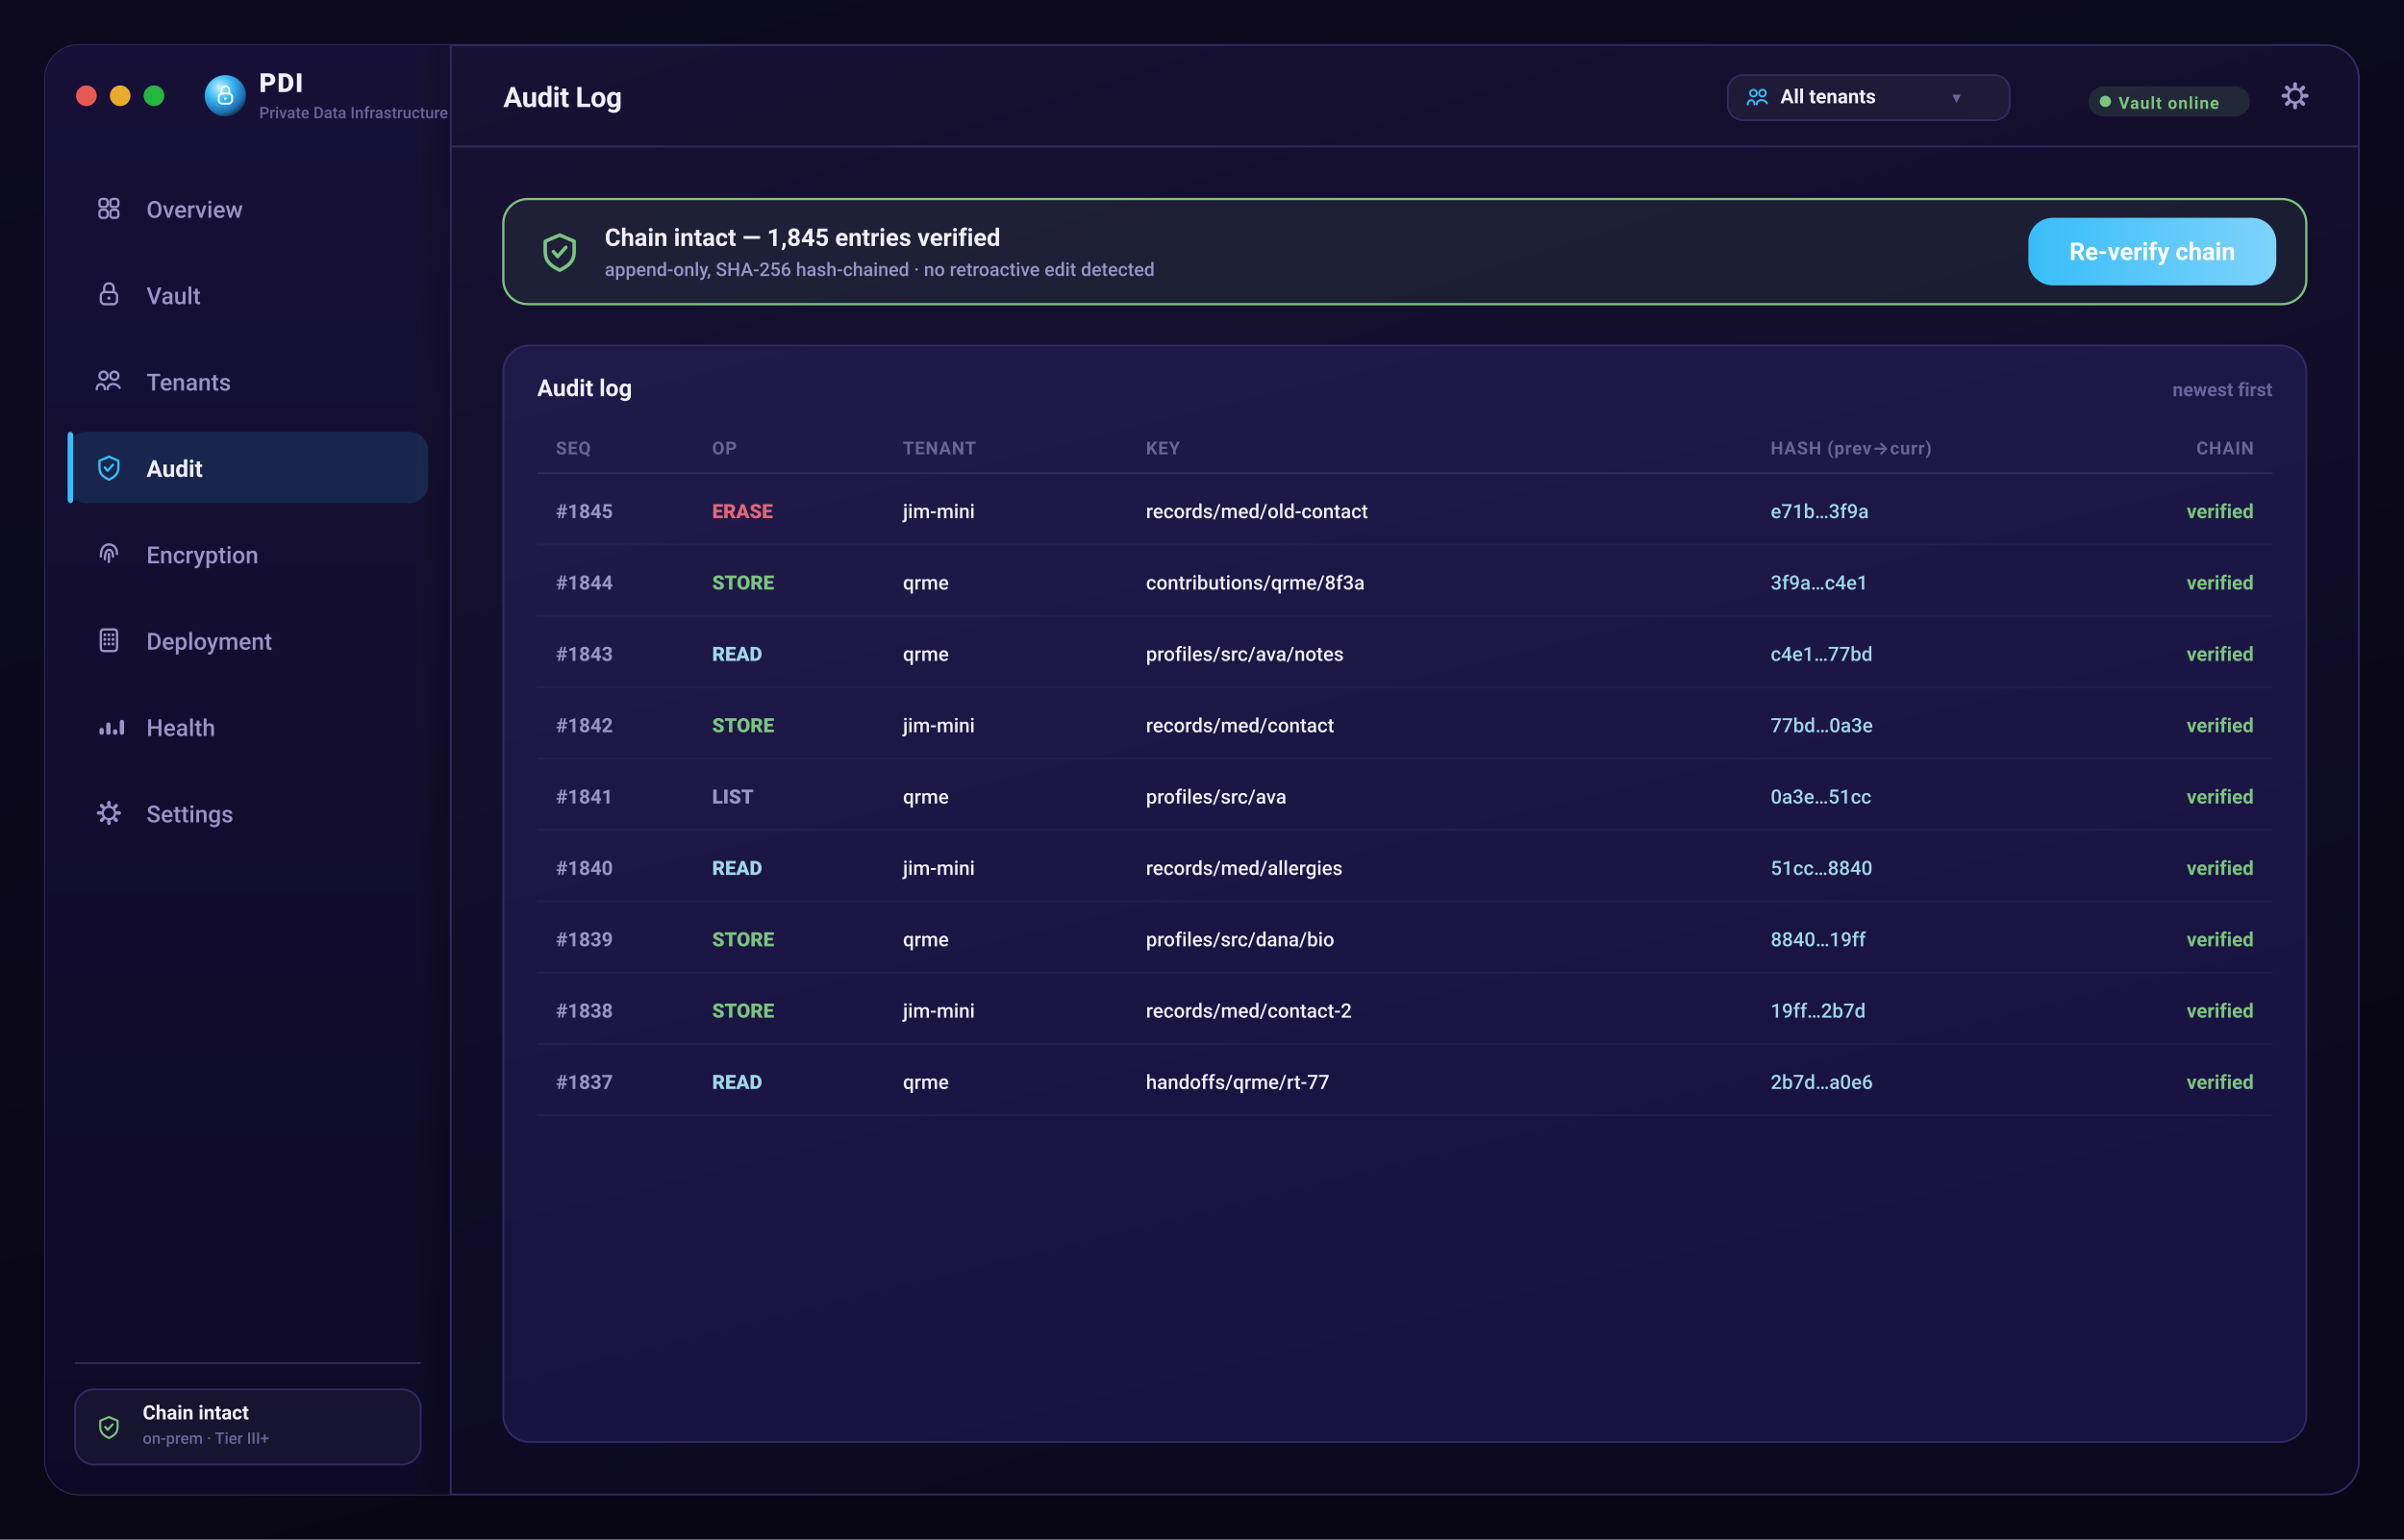
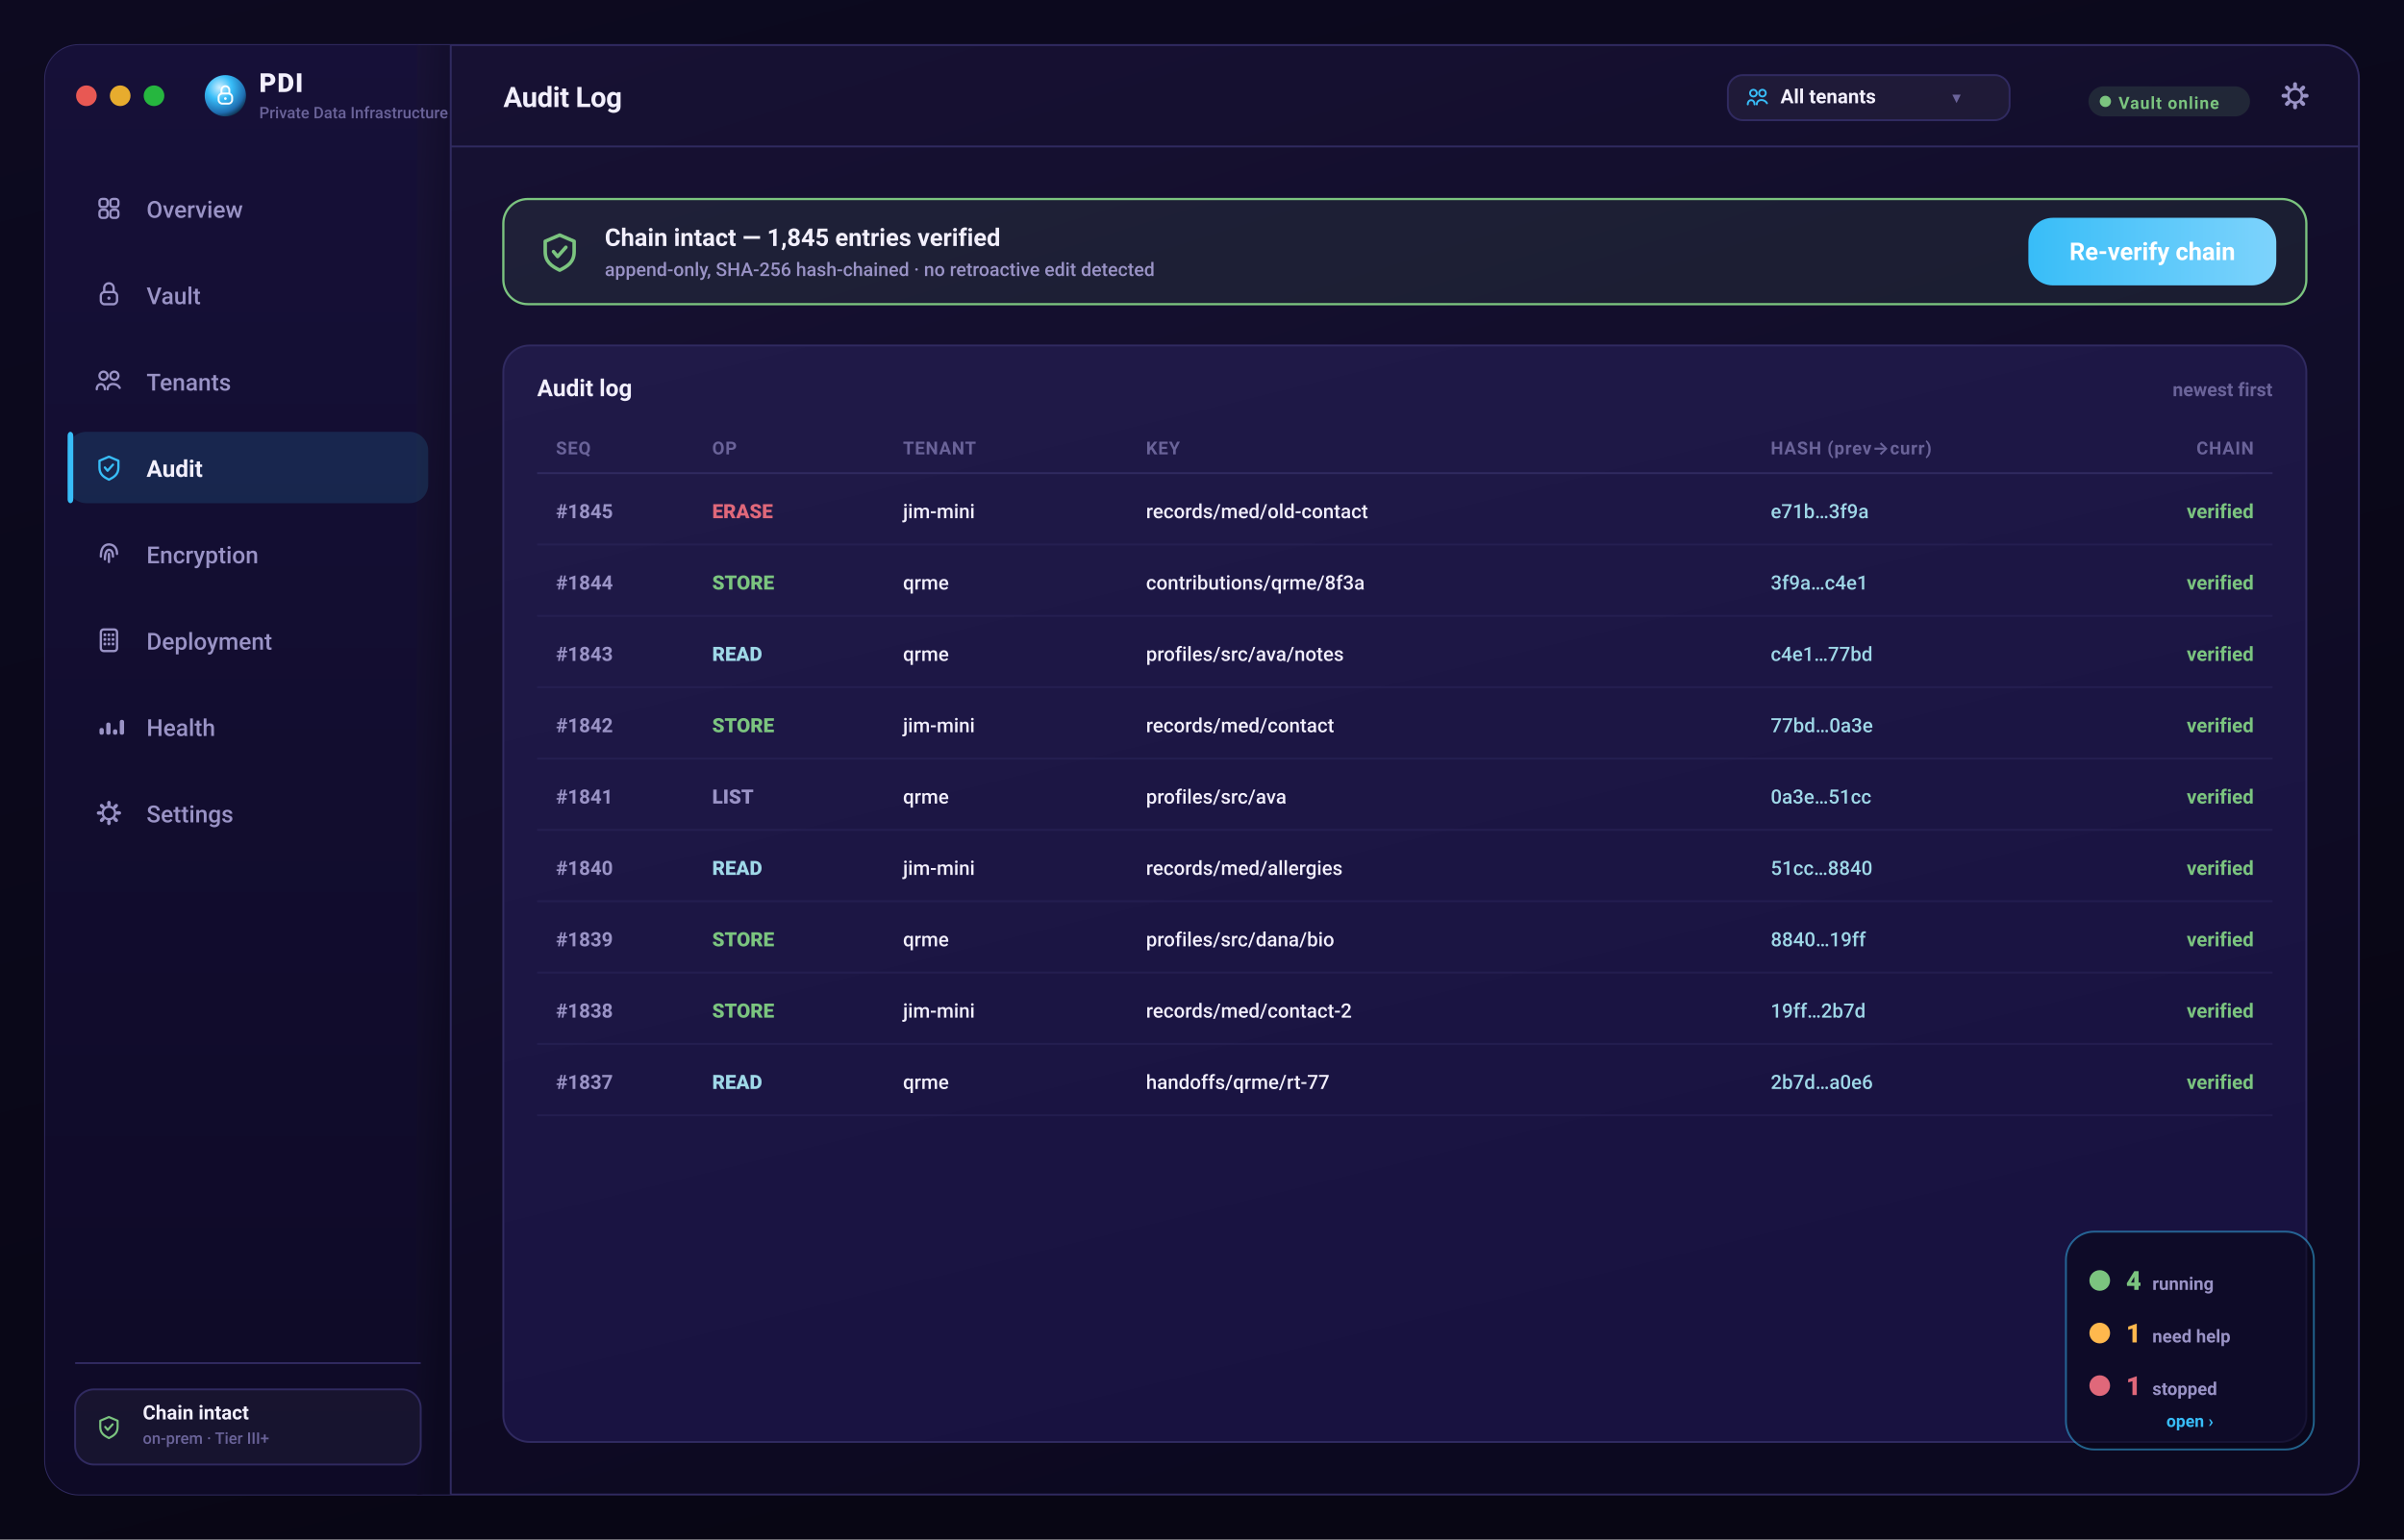
<svg xmlns="http://www.w3.org/2000/svg" width="1280" height="820" viewBox="0 0 1280 820" role="img" aria-label="PDI console — Audit Log">
  <defs>
    <linearGradient id="gPage" x1="0" y1="0" x2="0.4" y2="1">
      <stop offset="0" stop-color="#0d0a20" />
      <stop offset="1" stop-color="#080614" />
    </linearGradient>
    <linearGradient id="gScr" x1="0" y1="0" x2="0.5" y2="1">
      <stop offset="0" stop-color="#181235" />
      <stop offset="1" stop-color="#0c0920" />
    </linearGradient>
    <linearGradient id="gSide" x1="0" y1="0" x2="0" y2="1">
      <stop offset="0" stop-color="#161038" />
      <stop offset="1" stop-color="#0e0a26" />
    </linearGradient>
    <linearGradient id="gCard" x1="0" y1="0" x2="0.4" y2="1">
      <stop offset="0" stop-color="#201a48" />
      <stop offset="1" stop-color="#181240" />
    </linearGradient>
    <linearGradient id="gBrand" x1="0" y1="0" x2="1" y2="0">
      <stop offset="0" stop-color="#38bdf8" />
      <stop offset="1" stop-color="#7dd3fc" />
    </linearGradient>
    <linearGradient id="gAmber" x1="0" y1="0" x2="1" y2="0">
      <stop offset="0" stop-color="#ffb84d" />
      <stop offset="1" stop-color="#ffd27a" />
    </linearGradient>
    <linearGradient id="mG" x1="0" y1="0" x2="1" y2="0">
      <stop offset="0" stop-color="#5fb87a" />
      <stop offset="1" stop-color="#7bc47f" />
    </linearGradient>
    <linearGradient id="mC" x1="0" y1="0" x2="1" y2="0">
      <stop offset="0" stop-color="#6bb6d6" />
      <stop offset="1" stop-color="#9fd8e8" />
    </linearGradient>
    <radialGradient id="orb" cx="36%" cy="30%" r="78%">
      <stop offset="0" stop-color="#cbeeff" />
      <stop offset="38%" stop-color="#38bdf8" />
      <stop offset="78%" stop-color="#1f6fb2" />
      <stop offset="100%" stop-color="#0b2438" />
    </radialGradient>
  </defs>
  <rect x="0.0" y="0.0" width="1280.0" height="820.0" rx="0" fill="url(#gPage)" />
  <rect x="24" y="24" width="1232" height="772" rx="18" fill="url(#gScr)" stroke="#302a60" stroke-width="1" />
  <rect x="24.0" y="24.0" width="216.0" height="772.0" rx="18" fill="url(#gSide)" />
  <rect x="222.0" y="24.0" width="18.0" height="772.0" rx="0" fill="url(#gScr)" />
  <line x1="240" y1="24" x2="240" y2="796" stroke="#302a60" stroke-width="1" />
  <line x1="240" y1="78" x2="1256" y2="78" stroke="#302a60" stroke-width="1" />
  <circle cx="46" cy="51" r="5.5" fill="#ff5f57" opacity="0.9" />
  <circle cx="64" cy="51" r="5.5" fill="#febc2e" opacity="0.9" />
  <circle cx="82" cy="51" r="5.5" fill="#28c840" opacity="0.9" />
  <circle cx="120" cy="51" r="11" fill="url(#orb)" />
  <rect x="116.4" y="49.8" width="7.2" height="5.4" rx="2" fill="none" stroke="rgba(255,255,255,0.95)" stroke-width="1.02" stroke-linecap="round" stroke-linejoin="round" />
  <path d="M117.9 49.8 v-1.8 a2.1 2.1 0 0 1 4.2 0 v1.8" fill="none" stroke="rgba(255,255,255,0.95)" stroke-width="1.02" stroke-linecap="round" stroke-linejoin="round" />
  <circle cx="120" cy="52.5" r="0.72" fill="rgba(255,255,255,0.95)" />
  <text x="138.0" y="49.0" font-family="-apple-system,BlinkMacSystemFont,'SF Pro Display','SF Pro Text','Segoe UI',Roboto,system-ui,sans-serif" font-size="14" font-weight="800" fill="#f2effc" text-anchor="start" letter-spacing="0.5">PDI</text>
  <text x="138.0" y="63.0" font-family="-apple-system,BlinkMacSystemFont,'SF Pro Display','SF Pro Text','Segoe UI',Roboto,system-ui,sans-serif" font-size="8.5" font-weight="500" fill="#6a6399" text-anchor="start">Private Data Infrastructure</text>
  <text x="268.0" y="57.0" font-family="-apple-system,BlinkMacSystemFont,'SF Pro Display','SF Pro Text','Segoe UI',Roboto,system-ui,sans-serif" font-size="15" font-weight="700" fill="#f2effc" text-anchor="start" letter-spacing="-0.2">Audit Log</text>
  <rect x="1220.96" y="43.8" width="2.08" height="3.2" rx="1" transform="rotate(0 1222 51)" fill="#9a93c6" />
  <rect x="1220.96" y="43.8" width="2.08" height="3.2" rx="1" transform="rotate(45 1222 51)" fill="#9a93c6" />
  <rect x="1220.96" y="43.8" width="2.08" height="3.2" rx="1" transform="rotate(90 1222 51)" fill="#9a93c6" />
  <rect x="1220.96" y="43.8" width="2.08" height="3.2" rx="1" transform="rotate(135 1222 51)" fill="#9a93c6" />
  <rect x="1220.96" y="43.8" width="2.08" height="3.2" rx="1" transform="rotate(180 1222 51)" fill="#9a93c6" />
  <rect x="1220.96" y="43.8" width="2.08" height="3.2" rx="1" transform="rotate(225 1222 51)" fill="#9a93c6" />
  <rect x="1220.96" y="43.8" width="2.08" height="3.2" rx="1" transform="rotate(270 1222 51)" fill="#9a93c6" />
  <rect x="1220.96" y="43.8" width="2.08" height="3.2" rx="1" transform="rotate(315 1222 51)" fill="#9a93c6" />
  <circle cx="1222" cy="51" r="3.68" fill="none" stroke="#9a93c6" stroke-width="1.36" stroke-linecap="round" stroke-linejoin="round" />
  <rect x="1112.0" y="46.0" width="86.0" height="16.0" rx="8" fill="rgba(123,196,127,0.14)" />
  <circle cx="1121.0" cy="54" r="3" fill="#7bc47f" />
  <text x="1128.0" y="58.0" font-family="-apple-system,BlinkMacSystemFont,'SF Pro Display','SF Pro Text','Segoe UI',Roboto,system-ui,sans-serif" font-size="9" font-weight="700" fill="#7bc47f" text-anchor="start" letter-spacing="0.5">Vault online</text>
  <rect x="920.0" y="40.0" width="150.0" height="24.0" rx="8" fill="rgba(255,255,255,0.05)" stroke="#302a60" stroke-width="1" />
  <circle cx="933.6" cy="49.6" r="1.8" fill="none" stroke="#38bdf8" stroke-width="1.02" stroke-linecap="round" stroke-linejoin="round" />
  <circle cx="938.4" cy="49.6" r="1.8" fill="none" stroke="#38bdf8" stroke-width="1.02" stroke-linecap="round" stroke-linejoin="round" />
  <path d="M930.6 55.6 c0 -3.0 3.6 -3.0 3.6 0 M935.4 55.6 c0 -3.0 4.2 -3.0 5.4 -0.6" fill="none" stroke="#38bdf8" stroke-width="1.02" stroke-linecap="round" stroke-linejoin="round" />
  <text x="948.0" y="55.0" font-family="-apple-system,BlinkMacSystemFont,'SF Pro Display','SF Pro Text','Segoe UI',Roboto,system-ui,sans-serif" font-size="10.5" font-weight="600" fill="#f2effc" text-anchor="start">All tenants</text>
  <text x="1044.0" y="55.0" font-family="-apple-system,BlinkMacSystemFont,'SF Pro Display','SF Pro Text','Segoe UI',Roboto,system-ui,sans-serif" font-size="9" font-weight="600" fill="#6a6399" text-anchor="end">▾</text>
  <rect x="52.96" y="105.96" width="4.32" height="4.32" rx="1.4" fill="none" stroke="#9a93c6" stroke-width="1.22" stroke-linecap="round" stroke-linejoin="round" />
  <rect x="58.72" y="105.96" width="4.32" height="4.32" rx="1.4" fill="none" stroke="#9a93c6" stroke-width="1.22" stroke-linecap="round" stroke-linejoin="round" />
  <rect x="52.96" y="111.72" width="4.32" height="4.32" rx="1.4" fill="none" stroke="#9a93c6" stroke-width="1.22" stroke-linecap="round" stroke-linejoin="round" />
  <rect x="58.72" y="111.72" width="4.32" height="4.32" rx="1.4" fill="none" stroke="#9a93c6" stroke-width="1.22" stroke-linecap="round" stroke-linejoin="round" />
  <text x="78.0" y="116.0" font-family="-apple-system,BlinkMacSystemFont,'SF Pro Display','SF Pro Text','Segoe UI',Roboto,system-ui,sans-serif" font-size="12.5" font-weight="500" fill="#9a93c6" text-anchor="start">Overview</text>
  <rect x="53.68" y="155.56" width="8.64" height="6.48" rx="2" fill="none" stroke="#9a93c6" stroke-width="1.22" stroke-linecap="round" stroke-linejoin="round" />
  <path d="M55.48 155.56 v-2.16 a2.52 2.52 0 0 1 5.04 0 v2.16" fill="none" stroke="#9a93c6" stroke-width="1.22" stroke-linecap="round" stroke-linejoin="round" />
  <circle cx="58" cy="158.8" r="0.864" fill="#9a93c6" />
  <text x="78.0" y="162.0" font-family="-apple-system,BlinkMacSystemFont,'SF Pro Display','SF Pro Text','Segoe UI',Roboto,system-ui,sans-serif" font-size="12.5" font-weight="500" fill="#9a93c6" text-anchor="start">Vault</text>
  <circle cx="55.12" cy="200.12" r="2.16" fill="none" stroke="#9a93c6" stroke-width="1.22" stroke-linecap="round" stroke-linejoin="round" />
  <circle cx="60.88" cy="200.12" r="2.16" fill="none" stroke="#9a93c6" stroke-width="1.22" stroke-linecap="round" stroke-linejoin="round" />
  <path d="M51.52 207.32 c0 -3.6 4.32 -3.6 4.32 0 M57.28 207.32 c0 -3.6 5.04 -3.6 6.48 -0.72" fill="none" stroke="#9a93c6" stroke-width="1.22" stroke-linecap="round" stroke-linejoin="round" />
  <text x="78.0" y="208.0" font-family="-apple-system,BlinkMacSystemFont,'SF Pro Display','SF Pro Text','Segoe UI',Roboto,system-ui,sans-serif" font-size="12.5" font-weight="500" fill="#9a93c6" text-anchor="start">Tenants</text>
  <rect x="36.0" y="230.0" width="192.0" height="38.0" rx="10" fill="rgba(56,189,248,0.14)" />
  <rect x="36.0" y="230.0" width="3.0" height="38.0" rx="2" fill="#38bdf8" />
  <path d="M58 243.24 l5.04 2.16 v3.6 c0 3.6 -2.16 5.04 -5.04 6.48 c-2.88 -1.44 -5.04 -2.88 -5.04 -6.48 v-3.6 Z" fill="none" stroke="#38bdf8" stroke-width="1.22" stroke-linecap="round" stroke-linejoin="round" />
  <path d="M55.84 249 l1.44 1.728 2.88 -3.24" fill="none" stroke="#38bdf8" stroke-width="1.22" stroke-linecap="round" stroke-linejoin="round" />
  <text x="78.0" y="254.0" font-family="-apple-system,BlinkMacSystemFont,'SF Pro Display','SF Pro Text','Segoe UI',Roboto,system-ui,sans-serif" font-size="12.5" font-weight="650" fill="#f2effc" text-anchor="start">Audit</text>
  <path d="M53.68 296.44 c0 -5.04 2.16 -6.48 4.32 -6.48 c2.16 0 4.32 1.44 4.32 5.04" fill="none" stroke="#9a93c6" stroke-width="1.22" stroke-linecap="round" stroke-linejoin="round" />
  <path d="M55.84 297.88 c0 -4.32 1.44 -5.04 2.16 -5.04 c1.44 0 2.16 1.44 2.16 3.6" fill="none" stroke="#9a93c6" stroke-width="1.22" stroke-linecap="round" stroke-linejoin="round" />
  <path d="M58 299.32 v-4.32" fill="none" stroke="#9a93c6" stroke-width="1.22" stroke-linecap="round" stroke-linejoin="round" />
  <text x="78.0" y="300.0" font-family="-apple-system,BlinkMacSystemFont,'SF Pro Display','SF Pro Text','Segoe UI',Roboto,system-ui,sans-serif" font-size="12.5" font-weight="500" fill="#9a93c6" text-anchor="start">Encryption</text>
  <rect x="53.68" y="335.24" width="8.64" height="11.52" rx="1.5" fill="none" stroke="#9a93c6" stroke-width="1.22" stroke-linecap="round" stroke-linejoin="round" />
  <rect x="55.12" y="337.4" width="1.44" height="1.44" rx="0.4" fill="#9a93c6" />
  <rect x="57.28" y="337.4" width="1.44" height="1.44" rx="0.4" fill="#9a93c6" />
  <rect x="59.44" y="337.4" width="1.44" height="1.44" rx="0.4" fill="#9a93c6" />
  <rect x="55.12" y="339.848" width="1.44" height="1.44" rx="0.4" fill="#9a93c6" />
  <rect x="57.28" y="339.848" width="1.44" height="1.44" rx="0.4" fill="#9a93c6" />
  <rect x="59.44" y="339.848" width="1.44" height="1.44" rx="0.4" fill="#9a93c6" />
  <rect x="55.12" y="342.296" width="1.44" height="1.44" rx="0.4" fill="#9a93c6" />
  <rect x="57.28" y="342.296" width="1.44" height="1.44" rx="0.4" fill="#9a93c6" />
  <rect x="59.44" y="342.296" width="1.44" height="1.44" rx="0.4" fill="#9a93c6" />
  <text x="78.0" y="346.0" font-family="-apple-system,BlinkMacSystemFont,'SF Pro Display','SF Pro Text','Segoe UI',Roboto,system-ui,sans-serif" font-size="12.5" font-weight="500" fill="#9a93c6" text-anchor="start">Deployment</text>
  <rect x="52.96" y="387.72" width="2.304" height="3.6" rx="1" fill="#9a93c6" />
  <rect x="56.56" y="384.84" width="2.304" height="6.48" rx="1" fill="#9a93c6" />
  <rect x="60.16" y="388.44" width="2.304" height="2.88" rx="1" fill="#9a93c6" />
  <rect x="63.76" y="383.4" width="2.304" height="7.92" rx="1" fill="#9a93c6" />
  <text x="78.0" y="392.0" font-family="-apple-system,BlinkMacSystemFont,'SF Pro Display','SF Pro Text','Segoe UI',Roboto,system-ui,sans-serif" font-size="12.5" font-weight="500" fill="#9a93c6" text-anchor="start">Health</text>
  <rect x="57.064" y="426.52" width="1.872" height="2.88" rx="1" transform="rotate(0 58 433)" fill="#9a93c6" />
  <rect x="57.064" y="426.52" width="1.872" height="2.88" rx="1" transform="rotate(45 58 433)" fill="#9a93c6" />
  <rect x="57.064" y="426.52" width="1.872" height="2.88" rx="1" transform="rotate(90 58 433)" fill="#9a93c6" />
  <rect x="57.064" y="426.52" width="1.872" height="2.88" rx="1" transform="rotate(135 58 433)" fill="#9a93c6" />
  <rect x="57.064" y="426.52" width="1.872" height="2.88" rx="1" transform="rotate(180 58 433)" fill="#9a93c6" />
  <rect x="57.064" y="426.52" width="1.872" height="2.88" rx="1" transform="rotate(225 58 433)" fill="#9a93c6" />
  <rect x="57.064" y="426.52" width="1.872" height="2.88" rx="1" transform="rotate(270 58 433)" fill="#9a93c6" />
  <rect x="57.064" y="426.52" width="1.872" height="2.88" rx="1" transform="rotate(315 58 433)" fill="#9a93c6" />
  <circle cx="58" cy="433" r="3.312" fill="none" stroke="#9a93c6" stroke-width="1.22" stroke-linecap="round" stroke-linejoin="round" />
  <text x="78.0" y="438.0" font-family="-apple-system,BlinkMacSystemFont,'SF Pro Display','SF Pro Text','Segoe UI',Roboto,system-ui,sans-serif" font-size="12.5" font-weight="500" fill="#9a93c6" text-anchor="start">Settings</text>
  <line x1="40" y1="726" x2="224" y2="726" stroke="#302a60" stroke-width="1" />
  <rect x="40.0" y="740.0" width="184.0" height="40.0" rx="10" fill="rgba(255,255,255,0.04)" stroke="#302a60" stroke-width="1" />
  <path d="M58 754.72 l4.62 1.98 v3.3 c0 3.3 -1.98 4.62 -4.62 5.94 c-2.64 -1.32 -4.62 -2.64 -4.62 -5.94 v-3.3 Z" fill="none" stroke="#7bc47f" stroke-width="1.12" stroke-linecap="round" stroke-linejoin="round" />
  <path d="M56.02 760 l1.32 1.584 2.64 -2.97" fill="none" stroke="#7bc47f" stroke-width="1.12" stroke-linecap="round" stroke-linejoin="round" />
  <text x="76.0" y="756.0" font-family="-apple-system,BlinkMacSystemFont,'SF Pro Display','SF Pro Text','Segoe UI',Roboto,system-ui,sans-serif" font-size="10.5" font-weight="650" fill="#f2effc" text-anchor="start">Chain intact</text>
  <text x="76.0" y="769.0" font-family="-apple-system,BlinkMacSystemFont,'SF Pro Display','SF Pro Text','Segoe UI',Roboto,system-ui,sans-serif" font-size="8.5" font-weight="500" fill="#6a6399" text-anchor="start">on-prem · Tier III+</text>
  <marker id="ah" markerWidth="8" markerHeight="8" refX="6" refY="3" orient="auto">
    <path d="M0 0 L6 3 L0 6 Z" fill="#6a6399" />
  </marker>
  <rect x="268.0" y="106.0" width="960.0" height="56.0" rx="13" fill="rgba(123,196,127,0.09)" stroke="#7bc47f" stroke-width="1.2" />
  <path d="M298 125.2 l7.7 3.3 v5.5 c0 5.5 -3.3 7.7 -7.7 9.9 c-4.4 -2.2 -7.7 -4.4 -7.7 -9.9 v-5.5 Z" fill="none" stroke="#7bc47f" stroke-width="1.87" stroke-linecap="round" stroke-linejoin="round" />
  <path d="M294.7 134 l2.2 2.64 4.4 -4.95" fill="none" stroke="#7bc47f" stroke-width="1.87" stroke-linecap="round" stroke-linejoin="round" />
  <text x="322.0" y="131.0" font-family="-apple-system,BlinkMacSystemFont,'SF Pro Display','SF Pro Text','Segoe UI',Roboto,system-ui,sans-serif" font-size="13" font-weight="700" fill="#f2effc" text-anchor="start">Chain intact — 1,845 entries verified</text>
  <text x="322.0" y="147.0" font-family="-apple-system,BlinkMacSystemFont,'SF Pro Display','SF Pro Text','Segoe UI',Roboto,system-ui,sans-serif" font-size="10" font-weight="500" fill="#9a93c6" text-anchor="start">append-only, SHA-256 hash-chained · no retroactive edit detected</text>
  <rect x="1080.0" y="116.0" width="132.0" height="36.0" rx="13" fill="url(#gBrand)" />
  <text x="1146.0" y="138.5" font-family="-apple-system,BlinkMacSystemFont,'SF Pro Display','SF Pro Text','Segoe UI',Roboto,system-ui,sans-serif" font-size="13" font-weight="700" fill="#fff" text-anchor="middle">Re-verify chain</text>
  <rect x="268.0" y="184.0" width="960.0" height="584.0" rx="14" fill="url(#gCard)" stroke="#302a60" stroke-width="1" />
  <text x="286.0" y="211.0" font-family="-apple-system,BlinkMacSystemFont,'SF Pro Display','SF Pro Text','Segoe UI',Roboto,system-ui,sans-serif" font-size="12.5" font-weight="700" fill="#f2effc" text-anchor="start">Audit log</text>
  <text x="1210.0" y="211.0" font-family="-apple-system,BlinkMacSystemFont,'SF Pro Display','SF Pro Text','Segoe UI',Roboto,system-ui,sans-serif" font-size="10" font-weight="600" fill="#6a6399" text-anchor="end">newest first</text>
  <text x="296.0" y="242.0" font-family="-apple-system,BlinkMacSystemFont,'SF Pro Display','SF Pro Text','Segoe UI',Roboto,system-ui,sans-serif" font-size="9.5" font-weight="700" fill="#6a6399" text-anchor="start" letter-spacing="0.4">SEQ</text>
  <text x="379.2" y="242.0" font-family="-apple-system,BlinkMacSystemFont,'SF Pro Display','SF Pro Text','Segoe UI',Roboto,system-ui,sans-serif" font-size="9.5" font-weight="700" fill="#6a6399" text-anchor="start" letter-spacing="0.4">OP</text>
  <text x="480.8" y="242.0" font-family="-apple-system,BlinkMacSystemFont,'SF Pro Display','SF Pro Text','Segoe UI',Roboto,system-ui,sans-serif" font-size="9.5" font-weight="700" fill="#6a6399" text-anchor="start" letter-spacing="0.4">TENANT</text>
  <text x="610.2" y="242.0" font-family="-apple-system,BlinkMacSystemFont,'SF Pro Display','SF Pro Text','Segoe UI',Roboto,system-ui,sans-serif" font-size="9.5" font-weight="700" fill="#6a6399" text-anchor="start" letter-spacing="0.4">KEY</text>
  <text x="942.8" y="242.0" font-family="-apple-system,BlinkMacSystemFont,'SF Pro Display','SF Pro Text','Segoe UI',Roboto,system-ui,sans-serif" font-size="9.5" font-weight="700" fill="#6a6399" text-anchor="start" letter-spacing="0.4">HASH  (prev→curr)</text>
  <text x="1200.0" y="242.0" font-family="-apple-system,BlinkMacSystemFont,'SF Pro Display','SF Pro Text','Segoe UI',Roboto,system-ui,sans-serif" font-size="9.5" font-weight="700" fill="#6a6399" text-anchor="end" letter-spacing="0.4">CHAIN</text>
  <line x1="286" y1="252" x2="1210" y2="252" stroke="#302a60" stroke-width="1" />
  <text x="296.0" y="276.0" font-family="-apple-system,BlinkMacSystemFont,'SF Pro Display','SF Pro Text','Segoe UI',Roboto,system-ui,sans-serif" font-size="10.5" font-weight="600" fill="#9a93c6" text-anchor="start">#1845</text>
  <text x="379.2" y="276.0" font-family="-apple-system,BlinkMacSystemFont,'SF Pro Display','SF Pro Text','Segoe UI',Roboto,system-ui,sans-serif" font-size="10.5" font-weight="800" fill="#e0687a" text-anchor="start">ERASE</text>
  <text x="480.8" y="276.0" font-family="-apple-system,BlinkMacSystemFont,'SF Pro Display','SF Pro Text','Segoe UI',Roboto,system-ui,sans-serif" font-size="10.5" font-weight="500" fill="#f2effc" text-anchor="start">jim-mini</text>
  <text x="610.2" y="276.0" font-family="-apple-system,BlinkMacSystemFont,'SF Pro Display','SF Pro Text','Segoe UI',Roboto,system-ui,sans-serif" font-size="10.5" font-weight="500" fill="#f2effc" text-anchor="start">records/med/old-contact</text>
  <text x="942.8" y="276.0" font-family="-apple-system,BlinkMacSystemFont,'SF Pro Display','SF Pro Text','Segoe UI',Roboto,system-ui,sans-serif" font-size="10.5" font-weight="500" fill="#9fd8e8" text-anchor="start">e71b…3f9a</text>
  <text x="1200.0" y="276.0" font-family="-apple-system,BlinkMacSystemFont,'SF Pro Display','SF Pro Text','Segoe UI',Roboto,system-ui,sans-serif" font-size="10.5" font-weight="600" fill="#7bc47f" text-anchor="end">verified</text>
  <line x1="286" y1="290" x2="1210" y2="290" stroke="rgba(48,42,96,0.45)" stroke-width="1" />
  <text x="296.0" y="314.0" font-family="-apple-system,BlinkMacSystemFont,'SF Pro Display','SF Pro Text','Segoe UI',Roboto,system-ui,sans-serif" font-size="10.5" font-weight="600" fill="#9a93c6" text-anchor="start">#1844</text>
  <text x="379.2" y="314.0" font-family="-apple-system,BlinkMacSystemFont,'SF Pro Display','SF Pro Text','Segoe UI',Roboto,system-ui,sans-serif" font-size="10.5" font-weight="800" fill="#7bc47f" text-anchor="start">STORE</text>
  <text x="480.8" y="314.0" font-family="-apple-system,BlinkMacSystemFont,'SF Pro Display','SF Pro Text','Segoe UI',Roboto,system-ui,sans-serif" font-size="10.5" font-weight="500" fill="#f2effc" text-anchor="start">qrme</text>
  <text x="610.2" y="314.0" font-family="-apple-system,BlinkMacSystemFont,'SF Pro Display','SF Pro Text','Segoe UI',Roboto,system-ui,sans-serif" font-size="10.5" font-weight="500" fill="#f2effc" text-anchor="start">contributions/qrme/8f3a</text>
  <text x="942.8" y="314.0" font-family="-apple-system,BlinkMacSystemFont,'SF Pro Display','SF Pro Text','Segoe UI',Roboto,system-ui,sans-serif" font-size="10.5" font-weight="500" fill="#9fd8e8" text-anchor="start">3f9a…c4e1</text>
  <text x="1200.0" y="314.0" font-family="-apple-system,BlinkMacSystemFont,'SF Pro Display','SF Pro Text','Segoe UI',Roboto,system-ui,sans-serif" font-size="10.5" font-weight="600" fill="#7bc47f" text-anchor="end">verified</text>
  <line x1="286" y1="328" x2="1210" y2="328" stroke="rgba(48,42,96,0.45)" stroke-width="1" />
  <text x="296.0" y="352.0" font-family="-apple-system,BlinkMacSystemFont,'SF Pro Display','SF Pro Text','Segoe UI',Roboto,system-ui,sans-serif" font-size="10.5" font-weight="600" fill="#9a93c6" text-anchor="start">#1843</text>
  <text x="379.2" y="352.0" font-family="-apple-system,BlinkMacSystemFont,'SF Pro Display','SF Pro Text','Segoe UI',Roboto,system-ui,sans-serif" font-size="10.5" font-weight="800" fill="#9fd8e8" text-anchor="start">READ</text>
  <text x="480.8" y="352.0" font-family="-apple-system,BlinkMacSystemFont,'SF Pro Display','SF Pro Text','Segoe UI',Roboto,system-ui,sans-serif" font-size="10.5" font-weight="500" fill="#f2effc" text-anchor="start">qrme</text>
  <text x="610.2" y="352.0" font-family="-apple-system,BlinkMacSystemFont,'SF Pro Display','SF Pro Text','Segoe UI',Roboto,system-ui,sans-serif" font-size="10.5" font-weight="500" fill="#f2effc" text-anchor="start">profiles/src/ava/notes</text>
  <text x="942.8" y="352.0" font-family="-apple-system,BlinkMacSystemFont,'SF Pro Display','SF Pro Text','Segoe UI',Roboto,system-ui,sans-serif" font-size="10.5" font-weight="500" fill="#9fd8e8" text-anchor="start">c4e1…77bd</text>
  <text x="1200.0" y="352.0" font-family="-apple-system,BlinkMacSystemFont,'SF Pro Display','SF Pro Text','Segoe UI',Roboto,system-ui,sans-serif" font-size="10.5" font-weight="600" fill="#7bc47f" text-anchor="end">verified</text>
  <line x1="286" y1="366" x2="1210" y2="366" stroke="rgba(48,42,96,0.45)" stroke-width="1" />
  <text x="296.0" y="390.0" font-family="-apple-system,BlinkMacSystemFont,'SF Pro Display','SF Pro Text','Segoe UI',Roboto,system-ui,sans-serif" font-size="10.5" font-weight="600" fill="#9a93c6" text-anchor="start">#1842</text>
  <text x="379.2" y="390.0" font-family="-apple-system,BlinkMacSystemFont,'SF Pro Display','SF Pro Text','Segoe UI',Roboto,system-ui,sans-serif" font-size="10.5" font-weight="800" fill="#7bc47f" text-anchor="start">STORE</text>
  <text x="480.8" y="390.0" font-family="-apple-system,BlinkMacSystemFont,'SF Pro Display','SF Pro Text','Segoe UI',Roboto,system-ui,sans-serif" font-size="10.5" font-weight="500" fill="#f2effc" text-anchor="start">jim-mini</text>
  <text x="610.2" y="390.0" font-family="-apple-system,BlinkMacSystemFont,'SF Pro Display','SF Pro Text','Segoe UI',Roboto,system-ui,sans-serif" font-size="10.5" font-weight="500" fill="#f2effc" text-anchor="start">records/med/contact</text>
  <text x="942.8" y="390.0" font-family="-apple-system,BlinkMacSystemFont,'SF Pro Display','SF Pro Text','Segoe UI',Roboto,system-ui,sans-serif" font-size="10.5" font-weight="500" fill="#9fd8e8" text-anchor="start">77bd…0a3e</text>
  <text x="1200.0" y="390.0" font-family="-apple-system,BlinkMacSystemFont,'SF Pro Display','SF Pro Text','Segoe UI',Roboto,system-ui,sans-serif" font-size="10.5" font-weight="600" fill="#7bc47f" text-anchor="end">verified</text>
  <line x1="286" y1="404" x2="1210" y2="404" stroke="rgba(48,42,96,0.45)" stroke-width="1" />
  <text x="296.0" y="428.0" font-family="-apple-system,BlinkMacSystemFont,'SF Pro Display','SF Pro Text','Segoe UI',Roboto,system-ui,sans-serif" font-size="10.5" font-weight="600" fill="#9a93c6" text-anchor="start">#1841</text>
  <text x="379.2" y="428.0" font-family="-apple-system,BlinkMacSystemFont,'SF Pro Display','SF Pro Text','Segoe UI',Roboto,system-ui,sans-serif" font-size="10.5" font-weight="800" fill="#9a93c6" text-anchor="start">LIST</text>
  <text x="480.8" y="428.0" font-family="-apple-system,BlinkMacSystemFont,'SF Pro Display','SF Pro Text','Segoe UI',Roboto,system-ui,sans-serif" font-size="10.5" font-weight="500" fill="#f2effc" text-anchor="start">qrme</text>
  <text x="610.2" y="428.0" font-family="-apple-system,BlinkMacSystemFont,'SF Pro Display','SF Pro Text','Segoe UI',Roboto,system-ui,sans-serif" font-size="10.5" font-weight="500" fill="#f2effc" text-anchor="start">profiles/src/ava</text>
  <text x="942.8" y="428.0" font-family="-apple-system,BlinkMacSystemFont,'SF Pro Display','SF Pro Text','Segoe UI',Roboto,system-ui,sans-serif" font-size="10.5" font-weight="500" fill="#9fd8e8" text-anchor="start">0a3e…51cc</text>
  <text x="1200.0" y="428.0" font-family="-apple-system,BlinkMacSystemFont,'SF Pro Display','SF Pro Text','Segoe UI',Roboto,system-ui,sans-serif" font-size="10.5" font-weight="600" fill="#7bc47f" text-anchor="end">verified</text>
  <line x1="286" y1="442" x2="1210" y2="442" stroke="rgba(48,42,96,0.45)" stroke-width="1" />
  <text x="296.0" y="466.0" font-family="-apple-system,BlinkMacSystemFont,'SF Pro Display','SF Pro Text','Segoe UI',Roboto,system-ui,sans-serif" font-size="10.5" font-weight="600" fill="#9a93c6" text-anchor="start">#1840</text>
  <text x="379.2" y="466.0" font-family="-apple-system,BlinkMacSystemFont,'SF Pro Display','SF Pro Text','Segoe UI',Roboto,system-ui,sans-serif" font-size="10.5" font-weight="800" fill="#9fd8e8" text-anchor="start">READ</text>
  <text x="480.8" y="466.0" font-family="-apple-system,BlinkMacSystemFont,'SF Pro Display','SF Pro Text','Segoe UI',Roboto,system-ui,sans-serif" font-size="10.5" font-weight="500" fill="#f2effc" text-anchor="start">jim-mini</text>
  <text x="610.2" y="466.0" font-family="-apple-system,BlinkMacSystemFont,'SF Pro Display','SF Pro Text','Segoe UI',Roboto,system-ui,sans-serif" font-size="10.5" font-weight="500" fill="#f2effc" text-anchor="start">records/med/allergies</text>
  <text x="942.8" y="466.0" font-family="-apple-system,BlinkMacSystemFont,'SF Pro Display','SF Pro Text','Segoe UI',Roboto,system-ui,sans-serif" font-size="10.5" font-weight="500" fill="#9fd8e8" text-anchor="start">51cc…8840</text>
  <text x="1200.0" y="466.0" font-family="-apple-system,BlinkMacSystemFont,'SF Pro Display','SF Pro Text','Segoe UI',Roboto,system-ui,sans-serif" font-size="10.5" font-weight="600" fill="#7bc47f" text-anchor="end">verified</text>
  <line x1="286" y1="480" x2="1210" y2="480" stroke="rgba(48,42,96,0.45)" stroke-width="1" />
  <text x="296.0" y="504.0" font-family="-apple-system,BlinkMacSystemFont,'SF Pro Display','SF Pro Text','Segoe UI',Roboto,system-ui,sans-serif" font-size="10.5" font-weight="600" fill="#9a93c6" text-anchor="start">#1839</text>
  <text x="379.2" y="504.0" font-family="-apple-system,BlinkMacSystemFont,'SF Pro Display','SF Pro Text','Segoe UI',Roboto,system-ui,sans-serif" font-size="10.5" font-weight="800" fill="#7bc47f" text-anchor="start">STORE</text>
  <text x="480.8" y="504.0" font-family="-apple-system,BlinkMacSystemFont,'SF Pro Display','SF Pro Text','Segoe UI',Roboto,system-ui,sans-serif" font-size="10.5" font-weight="500" fill="#f2effc" text-anchor="start">qrme</text>
  <text x="610.2" y="504.0" font-family="-apple-system,BlinkMacSystemFont,'SF Pro Display','SF Pro Text','Segoe UI',Roboto,system-ui,sans-serif" font-size="10.5" font-weight="500" fill="#f2effc" text-anchor="start">profiles/src/dana/bio</text>
  <text x="942.8" y="504.0" font-family="-apple-system,BlinkMacSystemFont,'SF Pro Display','SF Pro Text','Segoe UI',Roboto,system-ui,sans-serif" font-size="10.5" font-weight="500" fill="#9fd8e8" text-anchor="start">8840…19ff</text>
  <text x="1200.0" y="504.0" font-family="-apple-system,BlinkMacSystemFont,'SF Pro Display','SF Pro Text','Segoe UI',Roboto,system-ui,sans-serif" font-size="10.5" font-weight="600" fill="#7bc47f" text-anchor="end">verified</text>
  <line x1="286" y1="518" x2="1210" y2="518" stroke="rgba(48,42,96,0.45)" stroke-width="1" />
  <text x="296.0" y="542.0" font-family="-apple-system,BlinkMacSystemFont,'SF Pro Display','SF Pro Text','Segoe UI',Roboto,system-ui,sans-serif" font-size="10.5" font-weight="600" fill="#9a93c6" text-anchor="start">#1838</text>
  <text x="379.2" y="542.0" font-family="-apple-system,BlinkMacSystemFont,'SF Pro Display','SF Pro Text','Segoe UI',Roboto,system-ui,sans-serif" font-size="10.5" font-weight="800" fill="#7bc47f" text-anchor="start">STORE</text>
  <text x="480.8" y="542.0" font-family="-apple-system,BlinkMacSystemFont,'SF Pro Display','SF Pro Text','Segoe UI',Roboto,system-ui,sans-serif" font-size="10.5" font-weight="500" fill="#f2effc" text-anchor="start">jim-mini</text>
  <text x="610.2" y="542.0" font-family="-apple-system,BlinkMacSystemFont,'SF Pro Display','SF Pro Text','Segoe UI',Roboto,system-ui,sans-serif" font-size="10.5" font-weight="500" fill="#f2effc" text-anchor="start">records/med/contact-2</text>
  <text x="942.8" y="542.0" font-family="-apple-system,BlinkMacSystemFont,'SF Pro Display','SF Pro Text','Segoe UI',Roboto,system-ui,sans-serif" font-size="10.5" font-weight="500" fill="#9fd8e8" text-anchor="start">19ff…2b7d</text>
  <text x="1200.0" y="542.0" font-family="-apple-system,BlinkMacSystemFont,'SF Pro Display','SF Pro Text','Segoe UI',Roboto,system-ui,sans-serif" font-size="10.5" font-weight="600" fill="#7bc47f" text-anchor="end">verified</text>
  <line x1="286" y1="556" x2="1210" y2="556" stroke="rgba(48,42,96,0.45)" stroke-width="1" />
  <text x="296.0" y="580.0" font-family="-apple-system,BlinkMacSystemFont,'SF Pro Display','SF Pro Text','Segoe UI',Roboto,system-ui,sans-serif" font-size="10.5" font-weight="600" fill="#9a93c6" text-anchor="start">#1837</text>
  <text x="379.2" y="580.0" font-family="-apple-system,BlinkMacSystemFont,'SF Pro Display','SF Pro Text','Segoe UI',Roboto,system-ui,sans-serif" font-size="10.5" font-weight="800" fill="#9fd8e8" text-anchor="start">READ</text>
  <text x="480.8" y="580.0" font-family="-apple-system,BlinkMacSystemFont,'SF Pro Display','SF Pro Text','Segoe UI',Roboto,system-ui,sans-serif" font-size="10.5" font-weight="500" fill="#f2effc" text-anchor="start">qrme</text>
  <text x="610.2" y="580.0" font-family="-apple-system,BlinkMacSystemFont,'SF Pro Display','SF Pro Text','Segoe UI',Roboto,system-ui,sans-serif" font-size="10.5" font-weight="500" fill="#f2effc" text-anchor="start">handoffs/qrme/rt-77</text>
  <text x="942.8" y="580.0" font-family="-apple-system,BlinkMacSystemFont,'SF Pro Display','SF Pro Text','Segoe UI',Roboto,system-ui,sans-serif" font-size="10.5" font-weight="500" fill="#9fd8e8" text-anchor="start">2b7d…a0e6</text>
  <text x="1200.0" y="580.0" font-family="-apple-system,BlinkMacSystemFont,'SF Pro Display','SF Pro Text','Segoe UI',Roboto,system-ui,sans-serif" font-size="10.5" font-weight="600" fill="#7bc47f" text-anchor="end">verified</text>
  <line x1="286" y1="594" x2="1210" y2="594" stroke="rgba(48,42,96,0.45)" stroke-width="1" />
+   <rect x="1100.0" y="656.0" width="132.0" height="116.0" rx="15" fill="rgba(9,7,26,0.62)" stroke="rgba(56,189,248,0.5)" stroke-width="1" />
+   <circle cx="1118" cy="682" r="5.5" fill="#7bc47f" />
+   <text x="1132.0" y="687.0" font-family="-apple-system,BlinkMacSystemFont,'SF Pro Display','SF Pro Text','Segoe UI',Roboto,system-ui,sans-serif" font-size="14" font-weight="800" fill="#7bc47f" text-anchor="start">4</text>
+   <text x="1146.0" y="687.0" font-family="-apple-system,BlinkMacSystemFont,'SF Pro Display','SF Pro Text','Segoe UI',Roboto,system-ui,sans-serif" font-size="9.5" font-weight="600" fill="#9a93c6" text-anchor="start">running</text>
+   <circle cx="1118" cy="710" r="5.5" fill="#ffb84d" />
+   <text x="1132.0" y="715.0" font-family="-apple-system,BlinkMacSystemFont,'SF Pro Display','SF Pro Text','Segoe UI',Roboto,system-ui,sans-serif" font-size="14" font-weight="800" fill="#ffb84d" text-anchor="start">1</text>
+   <text x="1146.0" y="715.0" font-family="-apple-system,BlinkMacSystemFont,'SF Pro Display','SF Pro Text','Segoe UI',Roboto,system-ui,sans-serif" font-size="9.5" font-weight="600" fill="#9a93c6" text-anchor="start">need help</text>
+   <circle cx="1118" cy="738" r="5.5" fill="#e0687a" />
+   <text x="1132.0" y="743.0" font-family="-apple-system,BlinkMacSystemFont,'SF Pro Display','SF Pro Text','Segoe UI',Roboto,system-ui,sans-serif" font-size="14" font-weight="800" fill="#e0687a" text-anchor="start">1</text>
+   <text x="1146.0" y="743.0" font-family="-apple-system,BlinkMacSystemFont,'SF Pro Display','SF Pro Text','Segoe UI',Roboto,system-ui,sans-serif" font-size="9.5" font-weight="600" fill="#9a93c6" text-anchor="start">stopped</text>
+   <text x="1166.0" y="760.0" font-family="-apple-system,BlinkMacSystemFont,'SF Pro Display','SF Pro Text','Segoe UI',Roboto,system-ui,sans-serif" font-size="9" font-weight="700" fill="#38bdf8" text-anchor="middle">open ›</text>
</svg>
